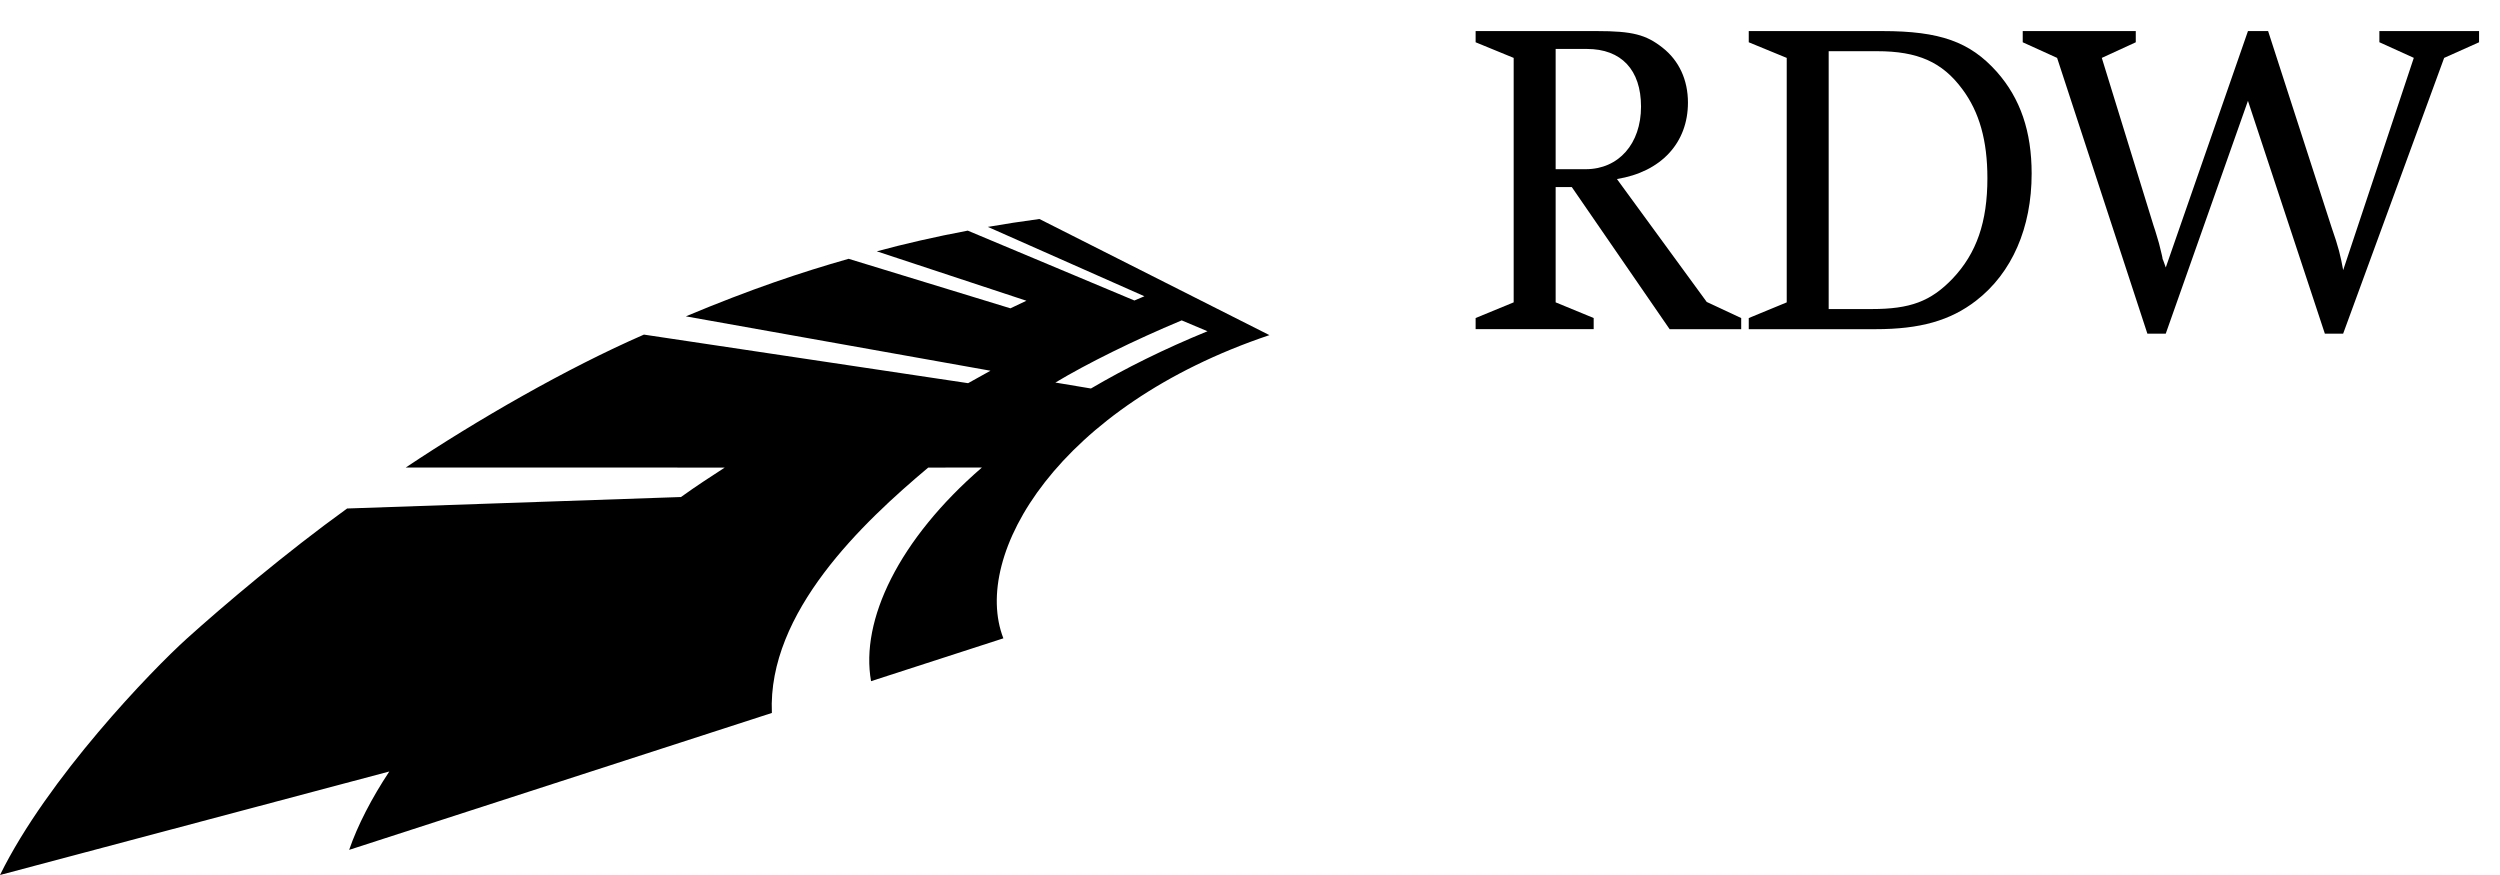
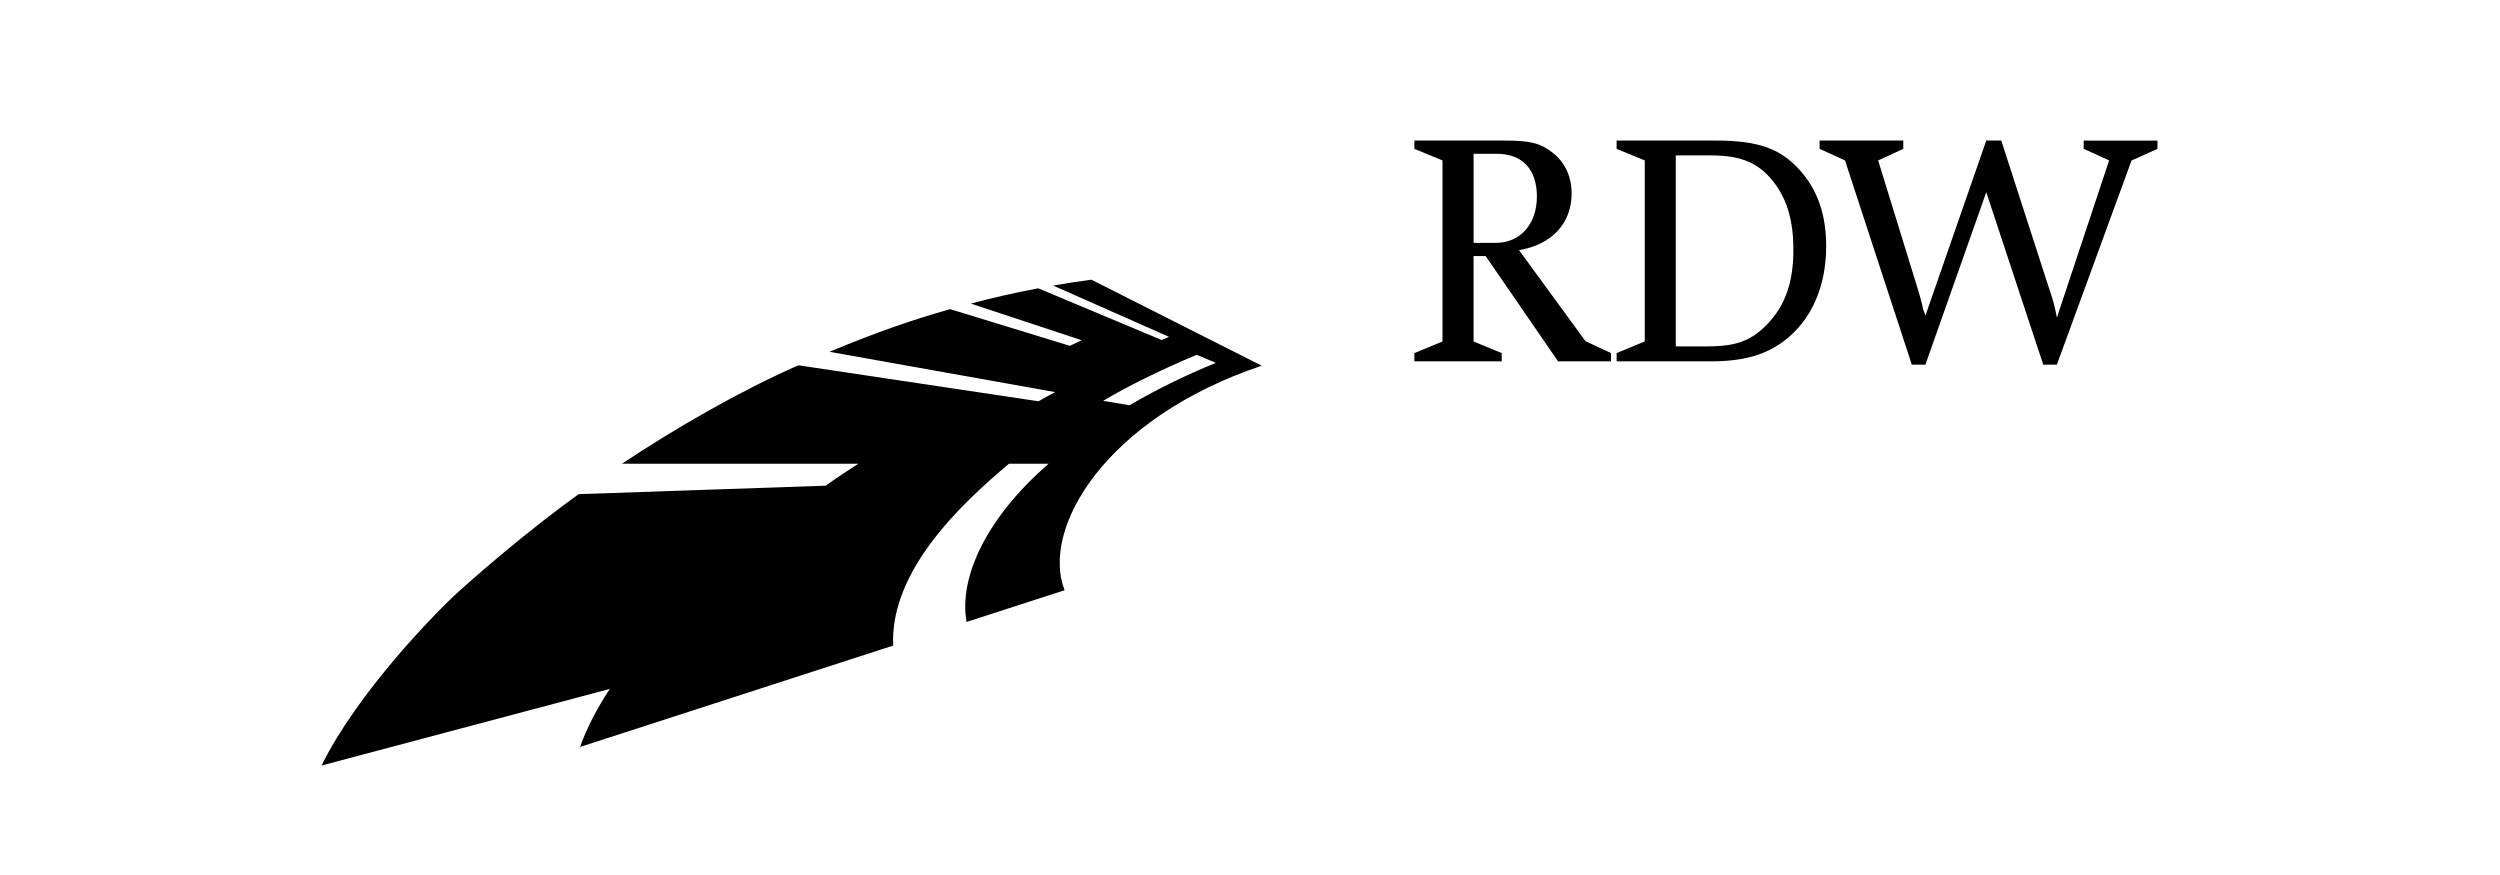
<svg xmlns="http://www.w3.org/2000/svg" version="1.1" id="Layer_1" x="0px" y="0px" width="100px" height="35px" viewBox="0 0 100 35" enable-background="new 0 0 100 35" xml:space="preserve">
  <g>
    <g>
-       <path d="M62.226,6.768h1.2c1.322,0,2.215-1.02,2.215-2.503c0-1.466-0.785-2.307-2.164-2.307h-1.251V6.768 M62.226,7.482v4.612    l1.521,0.627v0.445h-4.722v-0.445l1.522-0.627V2.316l-1.522-0.625V1.243h4.847c1.43,0,1.967,0.144,2.627,0.662    c0.661,0.518,1.019,1.288,1.019,2.2c0,1.608-1.071,2.771-2.841,3.056l3.592,4.917l1.379,0.644v0.445h-2.863l-3.913-5.684H62.226z" />
-       <path d="M73.147,12.362h1.72c1.538,0,2.359-0.303,3.235-1.215c0.965-1.019,1.394-2.27,1.394-4.022    c0-1.501-0.321-2.645-1.002-3.557c-0.805-1.091-1.787-1.52-3.414-1.52h-1.933V12.362 M69.95,13.167v-0.445l1.519-0.627V2.316    L69.95,1.691V1.243h5.345c2.307,0,3.503,0.429,4.575,1.627c0.95,1.073,1.396,2.395,1.396,4.076c0,2.162-0.785,3.968-2.217,5.077    c-1.036,0.804-2.252,1.144-4.022,1.144H69.95z" />
-       <path d="M89.918,4.033l-3.288,9.313h-0.735l-3.611-11.03l-1.375-0.625V1.243h4.522v0.448l-1.359,0.625l2.074,6.722    c0.089,0.25,0.145,0.481,0.214,0.696c0.092,0.375,0.144,0.572,0.144,0.626c0.037,0.071,0.072,0.196,0.127,0.339l3.288-9.457h0.805    l2.538,7.849c0.287,0.821,0.356,1.125,0.465,1.715l2.825-8.492l-1.377-0.625V1.243h3.987v0.448l-1.396,0.625l-4.04,11.03h-0.732    L89.918,4.033" />
-       <path fill="#000000" d="M47.268,12.815L48.3,13.25c-1.733,0.708-3.284,1.48-4.662,2.29l-1.423-0.238    C43.483,14.541,45.35,13.616,47.268,12.815 M50.777,13.405l-9.202-4.646L41.574,8.76c-0.673,0.089-1.438,0.207-2.06,0.316    l6.262,2.774c-0.176,0.078-0.249,0.104-0.4,0.17L38.71,9.225c-1.274,0.239-2.556,0.534-3.638,0.828l5.985,1.977    c-0.277,0.131-0.353,0.167-0.64,0.303l-6.472-1.981c-1.924,0.548-3.896,1.208-6.512,2.302h0.002l12.184,2.175    c-0.343,0.187-0.55,0.306-0.895,0.498l-12.967-1.943c-3.09,1.347-6.674,3.412-9.528,5.317h0.001l12.761,0.002l0.002-0.002    c-0.581,0.38-1.076,0.693-1.772,1.193l0.013-0.013l-13.351,0.459h0.002c-2.452,1.769-4.954,3.891-6.408,5.2    C6.066,26.813,1.905,31.126,0,35l15.57-4.14l0.001,0.002c-0.699,1.056-1.268,2.153-1.605,3.133l16.909-5.477    c-0.178-4.031,3.652-7.63,6.254-9.815l2.146-0.001c-3.329,2.879-4.868,6.11-4.433,8.545l5.293-1.714    C38.837,22.193,42.32,16.25,50.777,13.405" />
+       <path d="M58.943,9.714h0.891c0.979,0,1.642-0.755,1.642-1.853c0-1.086-0.58-1.709-1.604-1.709h-0.928V9.714 M58.943,10.242v3.417    l1.126,0.465v0.33h-3.494v-0.33l1.124-0.465V6.417l-1.124-0.463V5.622h3.589c1.059,0,1.458,0.105,1.947,0.491    c0.49,0.381,0.754,0.954,0.754,1.626c0,1.193-0.797,2.053-2.105,2.265l2.66,3.643l1.021,0.476v0.33h-2.119l-2.896-4.211H58.943    L58.943,10.242z" />
+       <path d="M67.031,13.855h1.276c1.135,0,1.744-0.222,2.396-0.899c0.716-0.754,1.033-1.68,1.033-2.979    c0-1.112-0.241-1.958-0.743-2.634c-0.599-0.809-1.325-1.126-2.528-1.126h-1.434V13.855 M64.665,14.453v-0.33l1.125-0.464V6.417    l-1.125-0.463V5.622h3.959c1.708,0,2.596,0.317,3.387,1.204c0.702,0.795,1.036,1.775,1.036,3.02c0,1.602-0.58,2.938-1.644,3.76    c-0.766,0.595-1.669,0.848-2.979,0.848H64.665z" />
+       <path d="M79.451,7.689l-2.435,6.897h-0.544L73.8,6.417l-1.016-0.463V5.622h3.347v0.332l-1.005,0.463l1.535,4.978    c0.063,0.186,0.104,0.356,0.154,0.516c0.072,0.276,0.109,0.422,0.109,0.463c0.028,0.053,0.056,0.145,0.093,0.25l2.434-7.002h0.6    l1.879,5.813c0.21,0.607,0.263,0.834,0.345,1.271l2.09-6.29l-1.018-0.463v-0.33h2.952v0.332l-1.037,0.463l-2.987,8.169H81.73    L79.451,7.689" />
+       <path d="M47.867,14.192l0.767,0.322c-1.284,0.525-2.433,1.097-3.453,1.697l-1.054-0.178    C45.065,15.469,46.449,14.784,47.867,14.192 M50.468,14.628l-6.815-3.441l-0.001,0.001c-0.499,0.066-1.066,0.152-1.525,0.235    l4.637,2.053c-0.131,0.059-0.185,0.077-0.297,0.125l-4.936-2.068c-0.943,0.175-1.892,0.393-2.695,0.612l4.433,1.465    c-0.205,0.098-0.261,0.122-0.474,0.223l-4.792-1.468c-1.427,0.407-2.886,0.896-4.822,1.707h0l9.021,1.611    c-0.253,0.136-0.405,0.225-0.66,0.368l-9.606-1.44c-2.286,1-4.942,2.527-7.056,3.937h0.001l9.452,0.001l0.002-0.001    c-0.432,0.284-0.798,0.513-1.313,0.884l0.01-0.005l-9.887,0.339h0.001c-1.818,1.308-3.67,2.882-4.748,3.849    c-1.043,0.939-4.127,4.137-5.536,7.006l11.529-3.064h0.001c-0.515,0.781-0.938,1.594-1.187,2.32l12.522-4.054    c-0.131-2.987,2.703-5.653,4.63-7.273l1.589-0.001c-2.465,2.134-3.604,4.527-3.283,6.329l3.92-1.269    C41.625,21.137,44.204,16.735,50.468,14.628" />
    </g>
  </g>
</svg>
